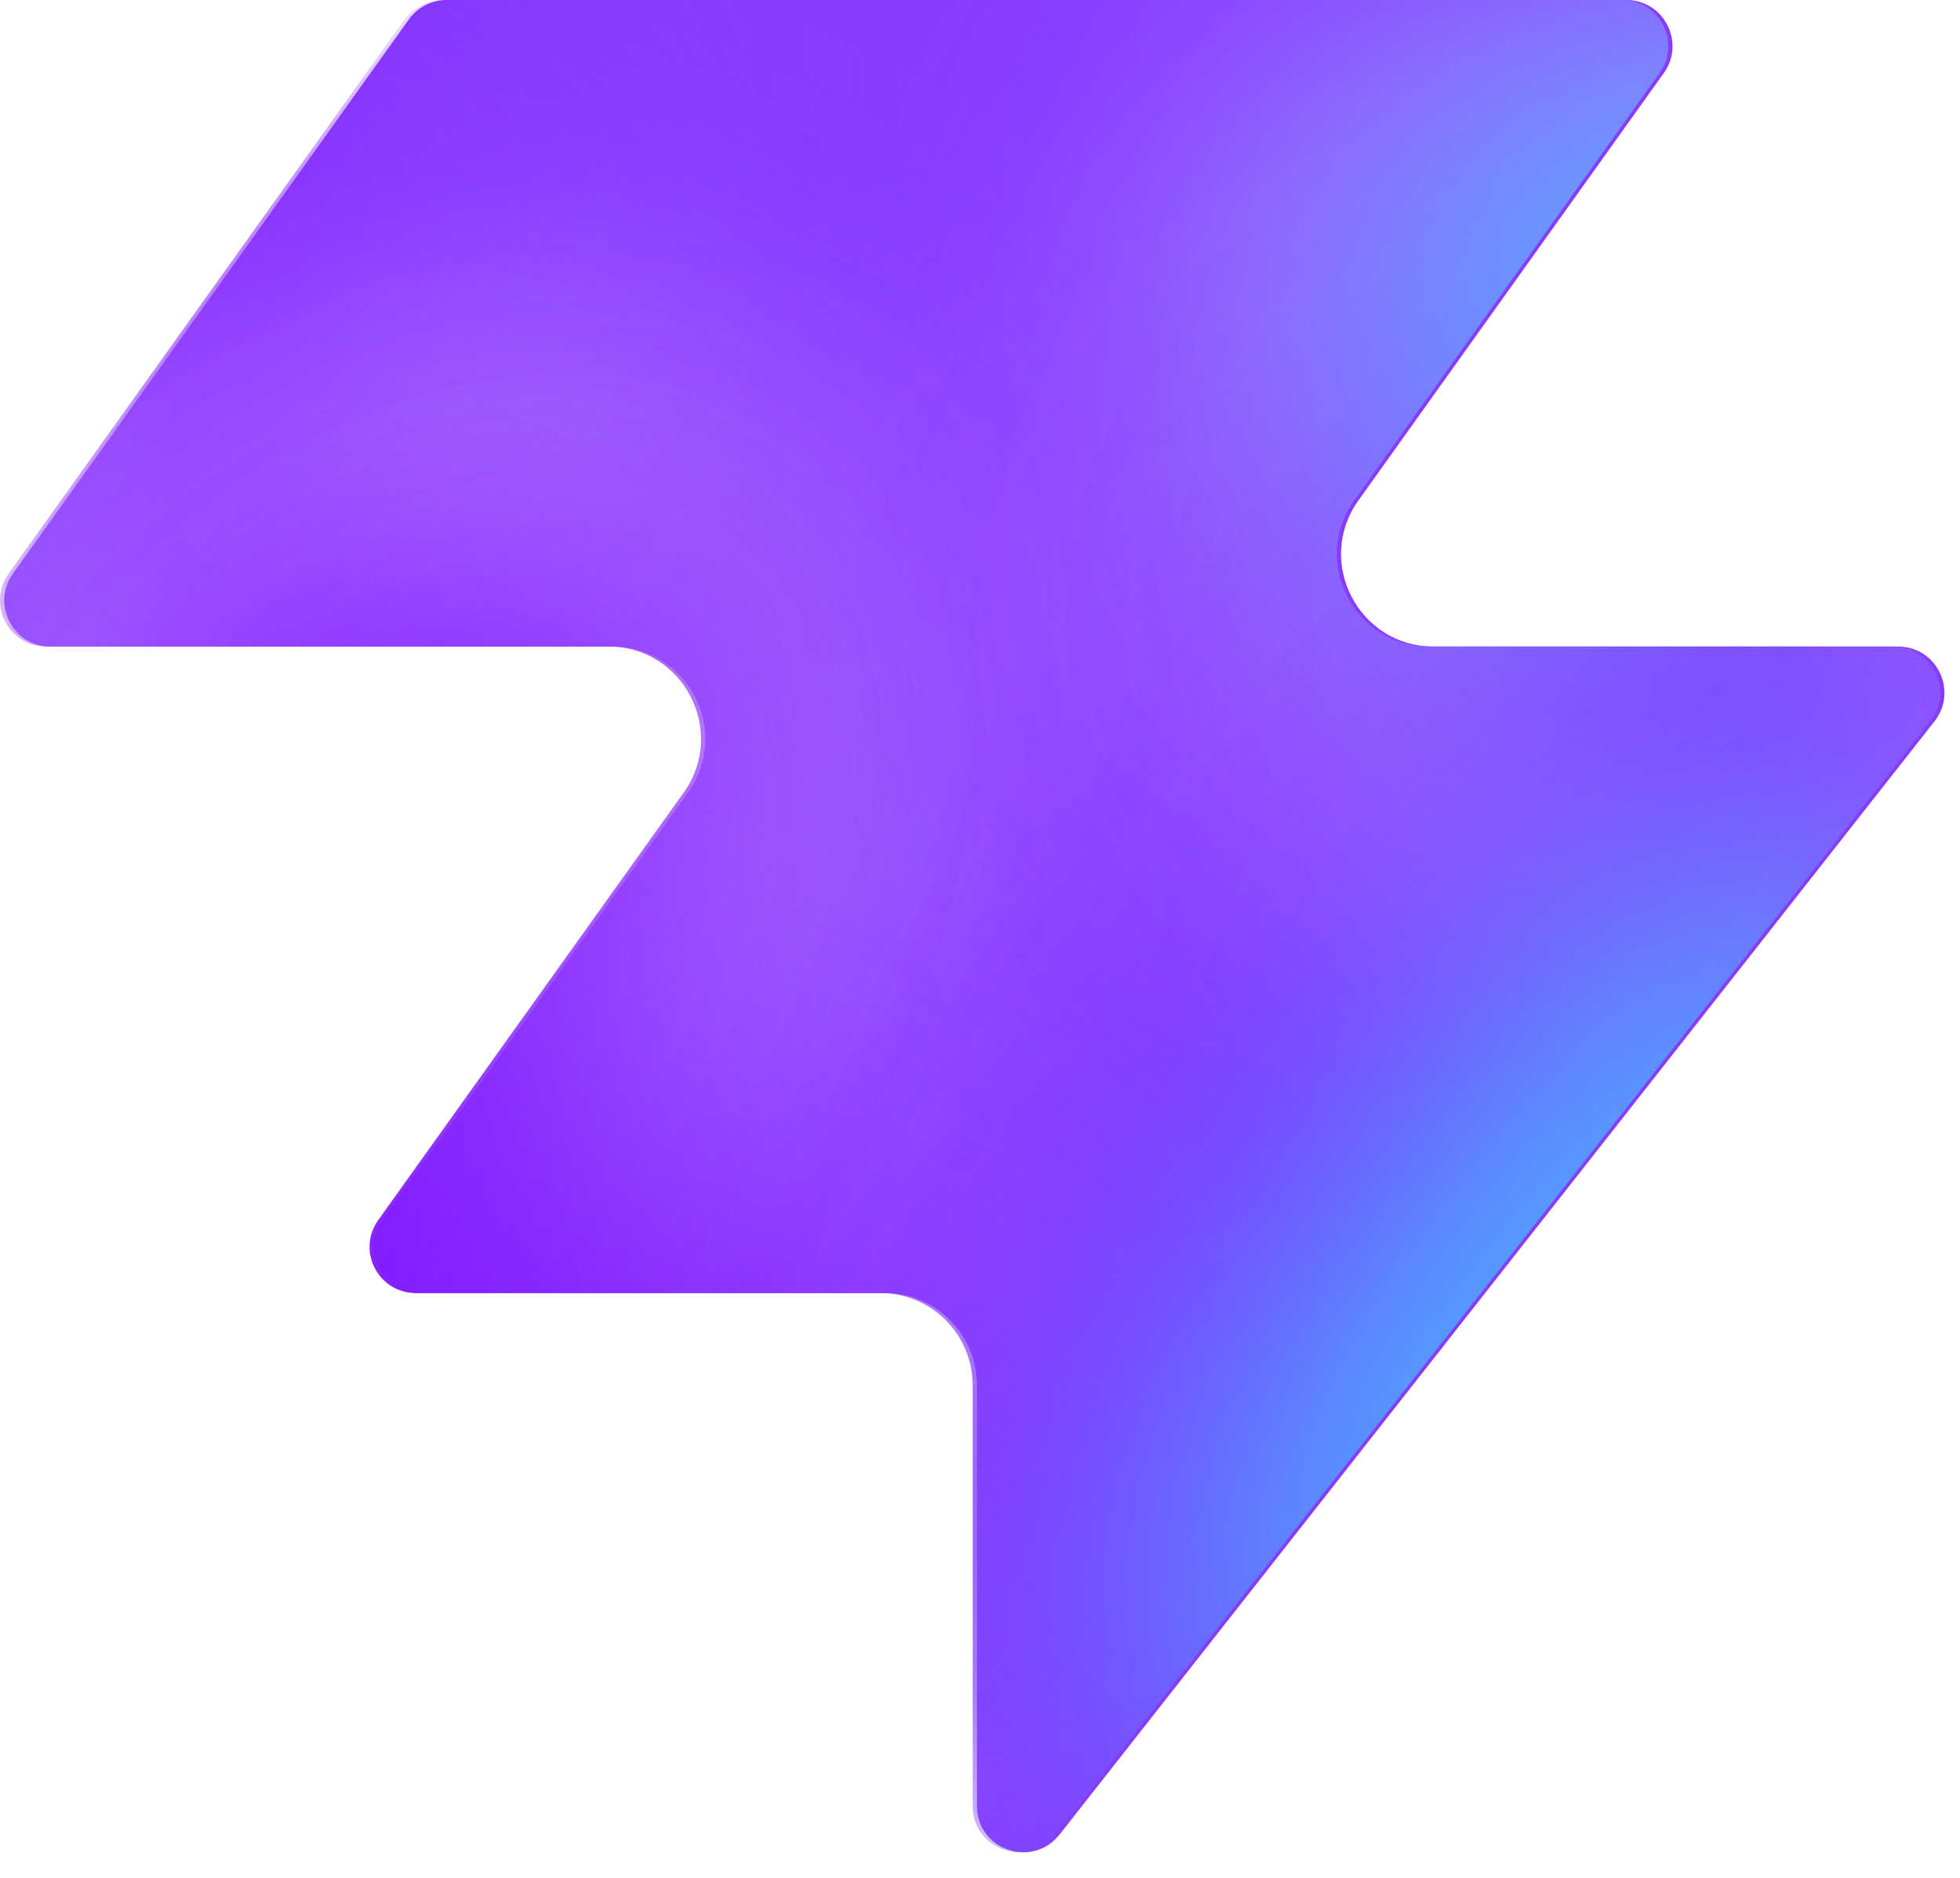
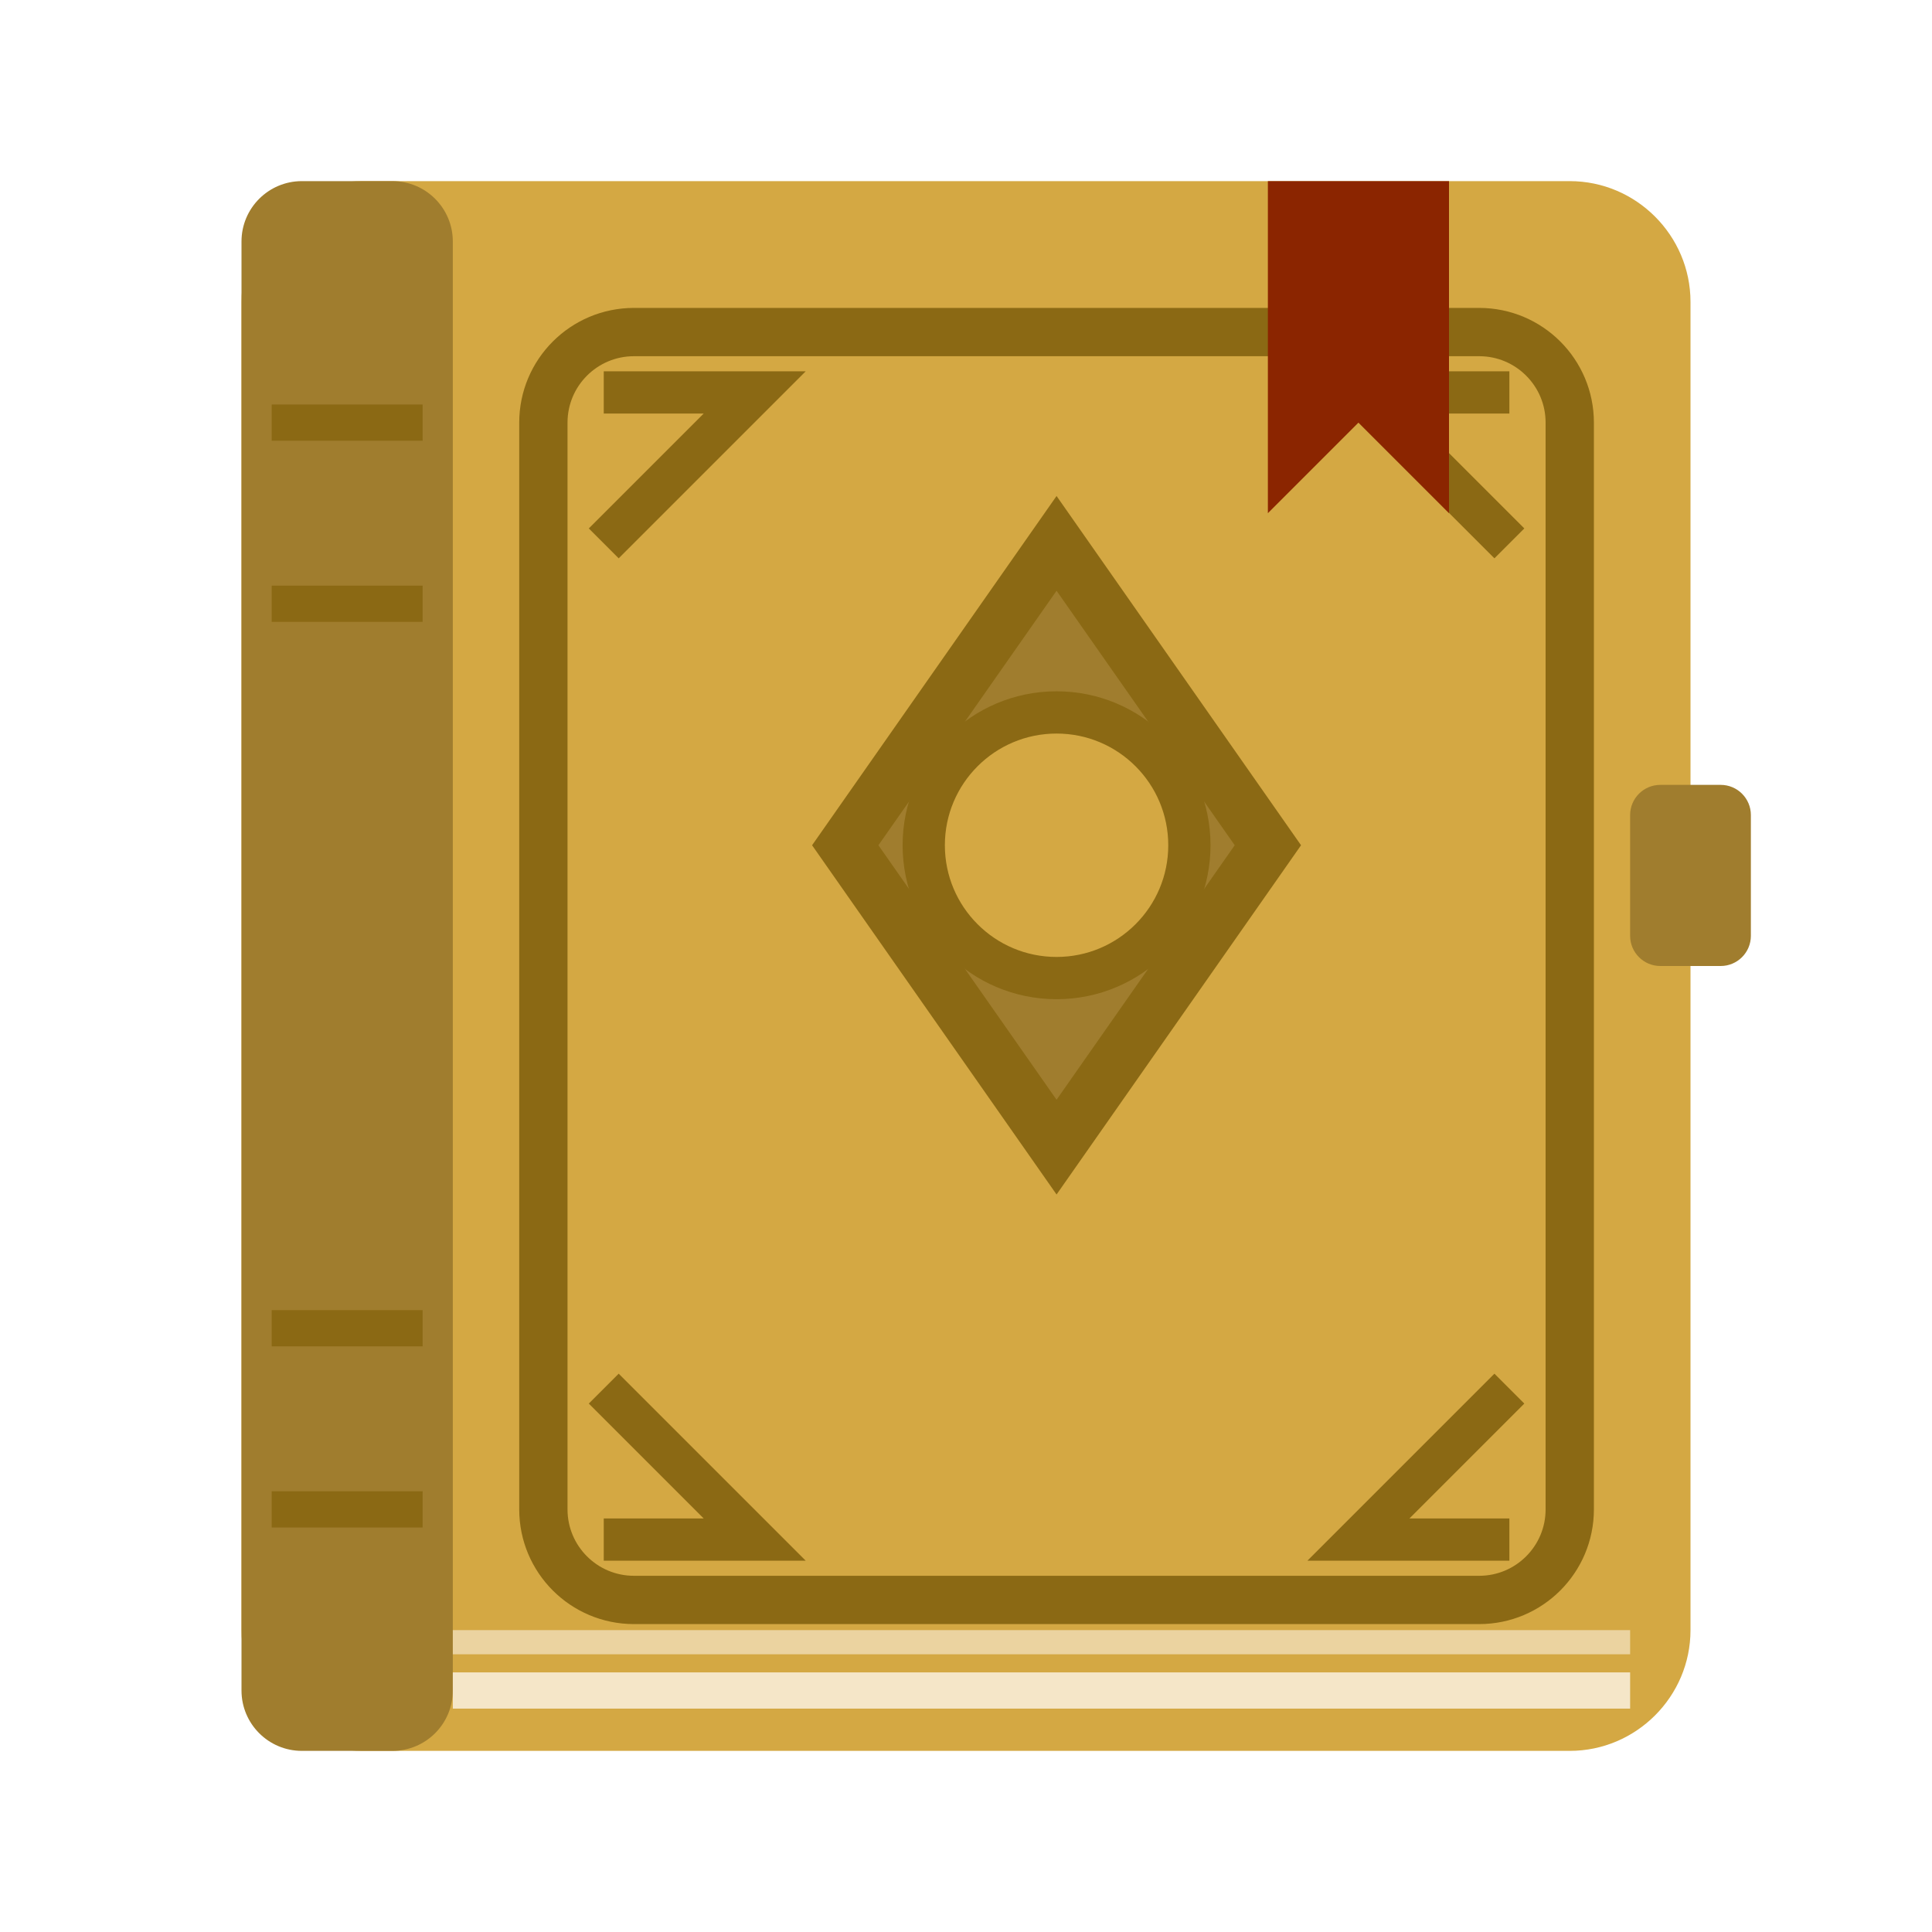
- <svg xmlns="http://www.w3.org/2000/svg" width="48" height="46" fill="none" viewBox="0 0 48 46">
-   <path fill="#863bff" d="M25.946 44.938c-.664.845-2.021.375-2.021-.698V33.937a2.26 2.26 0 0 0-2.262-2.262H10.287c-.92 0-1.456-1.04-.92-1.788l7.48-10.471c1.07-1.497 0-3.578-1.842-3.578H1.237c-.92 0-1.456-1.04-.92-1.788L10.013.474c.214-.297.556-.474.92-.474h28.894c.92 0 1.456 1.04.92 1.788l-7.48 10.471c-1.07 1.498 0 3.579 1.842 3.579h11.377c.943 0 1.473 1.088.89 1.83L25.947 44.94z" style="fill:#863bff;fill:color(display-p3 .525 .23 1);fill-opacity:1" />
-   <mask id="a" width="48" height="46" x="0" y="0" maskUnits="userSpaceOnUse" style="mask-type:alpha">
-     <path fill="#000" d="M25.842 44.938c-.664.844-2.021.375-2.021-.698V33.937a2.26 2.26 0 0 0-2.262-2.262H10.183c-.92 0-1.456-1.04-.92-1.788l7.48-10.471c1.07-1.498 0-3.579-1.842-3.579H1.133c-.92 0-1.456-1.04-.92-1.787L9.91.473c.214-.297.556-.474.92-.474h28.894c.92 0 1.456 1.04.92 1.788l-7.48 10.471c-1.07 1.498 0 3.578 1.842 3.578h11.377c.943 0 1.473 1.088.89 1.832L25.843 44.94z" style="fill:#000;fill-opacity:1" />
-   </mask>
-   <g mask="url(#a)">
-     <g filter="url(#b)">
-       <ellipse cx="5.508" cy="14.704" fill="#ede6ff" rx="5.508" ry="14.704" style="fill:#ede6ff;fill:color(display-p3 .927 .903 1);fill-opacity:1" transform="matrix(.00324 1 1 -.00324 -4.47 31.516)" />
-     </g>
-     <g filter="url(#c)">
-       <ellipse cx="10.399" cy="29.851" fill="#ede6ff" rx="10.399" ry="29.851" style="fill:#ede6ff;fill:color(display-p3 .927 .903 1);fill-opacity:1" transform="matrix(.00324 1 1 -.00324 -39.328 7.883)" />
-     </g>
-     <g filter="url(#d)">
-       <ellipse cx="5.508" cy="30.487" fill="#7e14ff" rx="5.508" ry="30.487" style="fill:#7e14ff;fill:color(display-p3 .492 .077 1);fill-opacity:1" transform="rotate(89.814 -25.913 -14.639)scale(1 -1)" />
-     </g>
-     <g filter="url(#e)">
-       <ellipse cx="5.508" cy="30.599" fill="#7e14ff" rx="5.508" ry="30.599" style="fill:#7e14ff;fill:color(display-p3 .492 .077 1);fill-opacity:1" transform="rotate(89.814 -32.644 -3.334)scale(1 -1)" />
-     </g>
-     <g filter="url(#f)">
-       <ellipse cx="5.508" cy="30.599" fill="#7e14ff" rx="5.508" ry="30.599" style="fill:#7e14ff;fill:color(display-p3 .492 .077 1);fill-opacity:1" transform="matrix(.00324 1 1 -.00324 -34.34 30.47)" />
-     </g>
-     <g filter="url(#g)">
-       <ellipse cx="14.072" cy="22.078" fill="#ede6ff" rx="14.072" ry="22.078" style="fill:#ede6ff;fill:color(display-p3 .927 .903 1);fill-opacity:1" transform="rotate(93.35 24.506 48.493)scale(-1 1)" />
-     </g>
-     <g filter="url(#h)">
-       <ellipse cx="3.47" cy="21.501" fill="#7e14ff" rx="3.47" ry="21.501" style="fill:#7e14ff;fill:color(display-p3 .492 .077 1);fill-opacity:1" transform="rotate(89.009 28.708 47.59)scale(-1 1)" />
-     </g>
-     <g filter="url(#i)">
-       <ellipse cx="3.47" cy="21.501" fill="#7e14ff" rx="3.47" ry="21.501" style="fill:#7e14ff;fill:color(display-p3 .492 .077 1);fill-opacity:1" transform="rotate(89.009 28.708 47.59)scale(-1 1)" />
-     </g>
-     <g filter="url(#j)">
-       <ellipse cx=".387" cy="8.972" fill="#7e14ff" rx="4.407" ry="29.108" style="fill:#7e14ff;fill:color(display-p3 .492 .077 1);fill-opacity:1" transform="rotate(39.51 .387 8.972)" />
-     </g>
-     <g filter="url(#k)">
-       <ellipse cx="47.523" cy="-6.092" fill="#7e14ff" rx="4.407" ry="29.108" style="fill:#7e14ff;fill:color(display-p3 .492 .077 1);fill-opacity:1" transform="rotate(37.892 47.523 -6.092)" />
-     </g>
-     <g filter="url(#l)">
-       <ellipse cx="41.412" cy="6.333" fill="#47bfff" rx="5.971" ry="9.665" style="fill:#47bfff;fill:color(display-p3 .28 .748 1);fill-opacity:1" transform="rotate(37.892 41.412 6.333)" />
-     </g>
-     <g filter="url(#m)">
-       <ellipse cx="-1.879" cy="38.332" fill="#7e14ff" rx="4.407" ry="29.108" style="fill:#7e14ff;fill:color(display-p3 .492 .077 1);fill-opacity:1" transform="rotate(37.892 -1.88 38.332)" />
-     </g>
-     <g filter="url(#n)">
-       <ellipse cx="-1.879" cy="38.332" fill="#7e14ff" rx="4.407" ry="29.108" style="fill:#7e14ff;fill:color(display-p3 .492 .077 1);fill-opacity:1" transform="rotate(37.892 -1.88 38.332)" />
-     </g>
-     <g filter="url(#o)">
-       <ellipse cx="35.651" cy="29.907" fill="#7e14ff" rx="4.407" ry="29.108" style="fill:#7e14ff;fill:color(display-p3 .492 .077 1);fill-opacity:1" transform="rotate(37.892 35.651 29.907)" />
-     </g>
-     <g filter="url(#p)">
-       <ellipse cx="38.418" cy="32.4" fill="#47bfff" rx="5.971" ry="15.297" style="fill:#47bfff;fill:color(display-p3 .28 .748 1);fill-opacity:1" transform="rotate(37.892 38.418 32.4)" />
-     </g>
-   </g>
-   <defs>
-     <filter id="b" width="60.045" height="41.654" x="-19.77" y="16.149" color-interpolation-filters="sRGB" filterUnits="userSpaceOnUse">
-       <feFlood flood-opacity="0" result="BackgroundImageFix" />
-       <feBlend in="SourceGraphic" in2="BackgroundImageFix" result="shape" />
-       <feGaussianBlur result="effect1_foregroundBlur_2002_17158" stdDeviation="7.659" />
-     </filter>
-     <filter id="c" width="90.34" height="51.437" x="-54.613" y="-7.533" color-interpolation-filters="sRGB" filterUnits="userSpaceOnUse">
-       <feFlood flood-opacity="0" result="BackgroundImageFix" />
-       <feBlend in="SourceGraphic" in2="BackgroundImageFix" result="shape" />
-       <feGaussianBlur result="effect1_foregroundBlur_2002_17158" stdDeviation="7.659" />
-     </filter>
-     <filter id="d" width="79.355" height="29.4" x="-49.64" y="2.03" color-interpolation-filters="sRGB" filterUnits="userSpaceOnUse">
-       <feFlood flood-opacity="0" result="BackgroundImageFix" />
-       <feBlend in="SourceGraphic" in2="BackgroundImageFix" result="shape" />
-       <feGaussianBlur result="effect1_foregroundBlur_2002_17158" stdDeviation="4.596" />
-     </filter>
-     <filter id="e" width="79.579" height="29.4" x="-45.045" y="20.029" color-interpolation-filters="sRGB" filterUnits="userSpaceOnUse">
-       <feFlood flood-opacity="0" result="BackgroundImageFix" />
-       <feBlend in="SourceGraphic" in2="BackgroundImageFix" result="shape" />
-       <feGaussianBlur result="effect1_foregroundBlur_2002_17158" stdDeviation="4.596" />
-     </filter>
-     <filter id="f" width="79.579" height="29.4" x="-43.513" y="21.178" color-interpolation-filters="sRGB" filterUnits="userSpaceOnUse">
-       <feFlood flood-opacity="0" result="BackgroundImageFix" />
-       <feBlend in="SourceGraphic" in2="BackgroundImageFix" result="shape" />
-       <feGaussianBlur result="effect1_foregroundBlur_2002_17158" stdDeviation="4.596" />
-     </filter>
-     <filter id="g" width="74.749" height="58.852" x="15.756" y="-17.901" color-interpolation-filters="sRGB" filterUnits="userSpaceOnUse">
-       <feFlood flood-opacity="0" result="BackgroundImageFix" />
-       <feBlend in="SourceGraphic" in2="BackgroundImageFix" result="shape" />
-       <feGaussianBlur result="effect1_foregroundBlur_2002_17158" stdDeviation="7.659" />
-     </filter>
-     <filter id="h" width="61.377" height="25.362" x="23.548" y="2.284" color-interpolation-filters="sRGB" filterUnits="userSpaceOnUse">
-       <feFlood flood-opacity="0" result="BackgroundImageFix" />
-       <feBlend in="SourceGraphic" in2="BackgroundImageFix" result="shape" />
-       <feGaussianBlur result="effect1_foregroundBlur_2002_17158" stdDeviation="4.596" />
-     </filter>
-     <filter id="i" width="61.377" height="25.362" x="23.548" y="2.284" color-interpolation-filters="sRGB" filterUnits="userSpaceOnUse">
-       <feFlood flood-opacity="0" result="BackgroundImageFix" />
-       <feBlend in="SourceGraphic" in2="BackgroundImageFix" result="shape" />
-       <feGaussianBlur result="effect1_foregroundBlur_2002_17158" stdDeviation="4.596" />
-     </filter>
-     <filter id="j" width="56.045" height="63.649" x="-27.636" y="-22.853" color-interpolation-filters="sRGB" filterUnits="userSpaceOnUse">
-       <feFlood flood-opacity="0" result="BackgroundImageFix" />
-       <feBlend in="SourceGraphic" in2="BackgroundImageFix" result="shape" />
-       <feGaussianBlur result="effect1_foregroundBlur_2002_17158" stdDeviation="4.596" />
-     </filter>
-     <filter id="k" width="54.814" height="64.646" x="20.116" y="-38.415" color-interpolation-filters="sRGB" filterUnits="userSpaceOnUse">
-       <feFlood flood-opacity="0" result="BackgroundImageFix" />
-       <feBlend in="SourceGraphic" in2="BackgroundImageFix" result="shape" />
-       <feGaussianBlur result="effect1_foregroundBlur_2002_17158" stdDeviation="4.596" />
-     </filter>
-     <filter id="l" width="33.541" height="35.313" x="24.641" y="-11.323" color-interpolation-filters="sRGB" filterUnits="userSpaceOnUse">
-       <feFlood flood-opacity="0" result="BackgroundImageFix" />
-       <feBlend in="SourceGraphic" in2="BackgroundImageFix" result="shape" />
-       <feGaussianBlur result="effect1_foregroundBlur_2002_17158" stdDeviation="4.596" />
-     </filter>
-     <filter id="m" width="54.814" height="64.646" x="-29.286" y="6.009" color-interpolation-filters="sRGB" filterUnits="userSpaceOnUse">
-       <feFlood flood-opacity="0" result="BackgroundImageFix" />
-       <feBlend in="SourceGraphic" in2="BackgroundImageFix" result="shape" />
-       <feGaussianBlur result="effect1_foregroundBlur_2002_17158" stdDeviation="4.596" />
-     </filter>
-     <filter id="n" width="54.814" height="64.646" x="-29.286" y="6.009" color-interpolation-filters="sRGB" filterUnits="userSpaceOnUse">
-       <feFlood flood-opacity="0" result="BackgroundImageFix" />
-       <feBlend in="SourceGraphic" in2="BackgroundImageFix" result="shape" />
-       <feGaussianBlur result="effect1_foregroundBlur_2002_17158" stdDeviation="4.596" />
-     </filter>
-     <filter id="o" width="54.814" height="64.646" x="8.244" y="-2.416" color-interpolation-filters="sRGB" filterUnits="userSpaceOnUse">
-       <feFlood flood-opacity="0" result="BackgroundImageFix" />
-       <feBlend in="SourceGraphic" in2="BackgroundImageFix" result="shape" />
-       <feGaussianBlur result="effect1_foregroundBlur_2002_17158" stdDeviation="4.596" />
-     </filter>
-     <filter id="p" width="39.409" height="43.623" x="18.713" y="10.588" color-interpolation-filters="sRGB" filterUnits="userSpaceOnUse">
-       <feFlood flood-opacity="0" result="BackgroundImageFix" />
-       <feBlend in="SourceGraphic" in2="BackgroundImageFix" result="shape" />
-       <feGaussianBlur result="effect1_foregroundBlur_2002_17158" stdDeviation="4.596" />
-     </filter>
-   </defs>
+ <svg xmlns="http://www.w3.org/2000/svg" viewBox="0 0 32 32" width="32" height="32">
+   <path d="M6 3 L26 3 C27.1 3 28 3.9 28 5 L28 27 C28 28.1 27.1 29 26 29 L6 29 C4.9 29 4 28.1 4 27 L4 5 C4 3.9 4.9 3 6 3 Z" fill="#d4a843" />
+   <rect x="4" y="3" width="3.5" height="26" rx="1" fill="#a07d2e" />
+   <line x1="4.5" y1="7" x2="7" y2="7" stroke="#8B6914" stroke-width="0.6" />
+   <line x1="4.5" y1="10" x2="7" y2="10" stroke="#8B6914" stroke-width="0.6" />
+   <line x1="4.5" y1="22" x2="7" y2="22" stroke="#8B6914" stroke-width="0.6" />
+   <line x1="4.5" y1="25" x2="7" y2="25" stroke="#8B6914" stroke-width="0.6" />
+   <line x1="7.5" y1="28" x2="27" y2="28" stroke="#f5e6c8" stroke-width="0.6" />
+   <line x1="7.5" y1="27.2" x2="27" y2="27.2" stroke="#f5e6c8" stroke-width="0.4" opacity="0.7" />
+   <rect x="9" y="5.5" width="17" height="21" rx="1.5" fill="none" stroke="#8B6914" stroke-width="0.8" />
+   <path d="M17.5 9 L21 14 L17.5 19 L14 14 Z" fill="#a07d2e" />
+   <path d="M17.5 9 L21 14 L17.5 19 L14 14 Z" fill="none" stroke="#8B6914" stroke-width="0.9" />
+   <circle cx="17.5" cy="14" r="2.2" fill="#d4a843" />
+   <circle cx="17.5" cy="14" r="2.2" fill="none" stroke="#8B6914" stroke-width="0.7" />
+   <path d="M10 6.5 L12.5 6.5 L10 9" fill="none" stroke="#8B6914" stroke-width="0.7" />
+   <path d="M25 6.5 L22.5 6.5 L25 9" fill="none" stroke="#8B6914" stroke-width="0.7" />
+   <path d="M10 25.5 L12.5 25.5 L10 23" fill="none" stroke="#8B6914" stroke-width="0.7" />
+   <path d="M25 25.5 L22.5 25.5 L25 23" fill="none" stroke="#8B6914" stroke-width="0.7" />
+   <path d="M21 3 L21 8.5 L22.5 7 L24 8.5 L24 3" fill="#8B2500" />
+   <rect x="27" y="13" width="2" height="3" rx="0.5" fill="#a07d2e" />
</svg>
